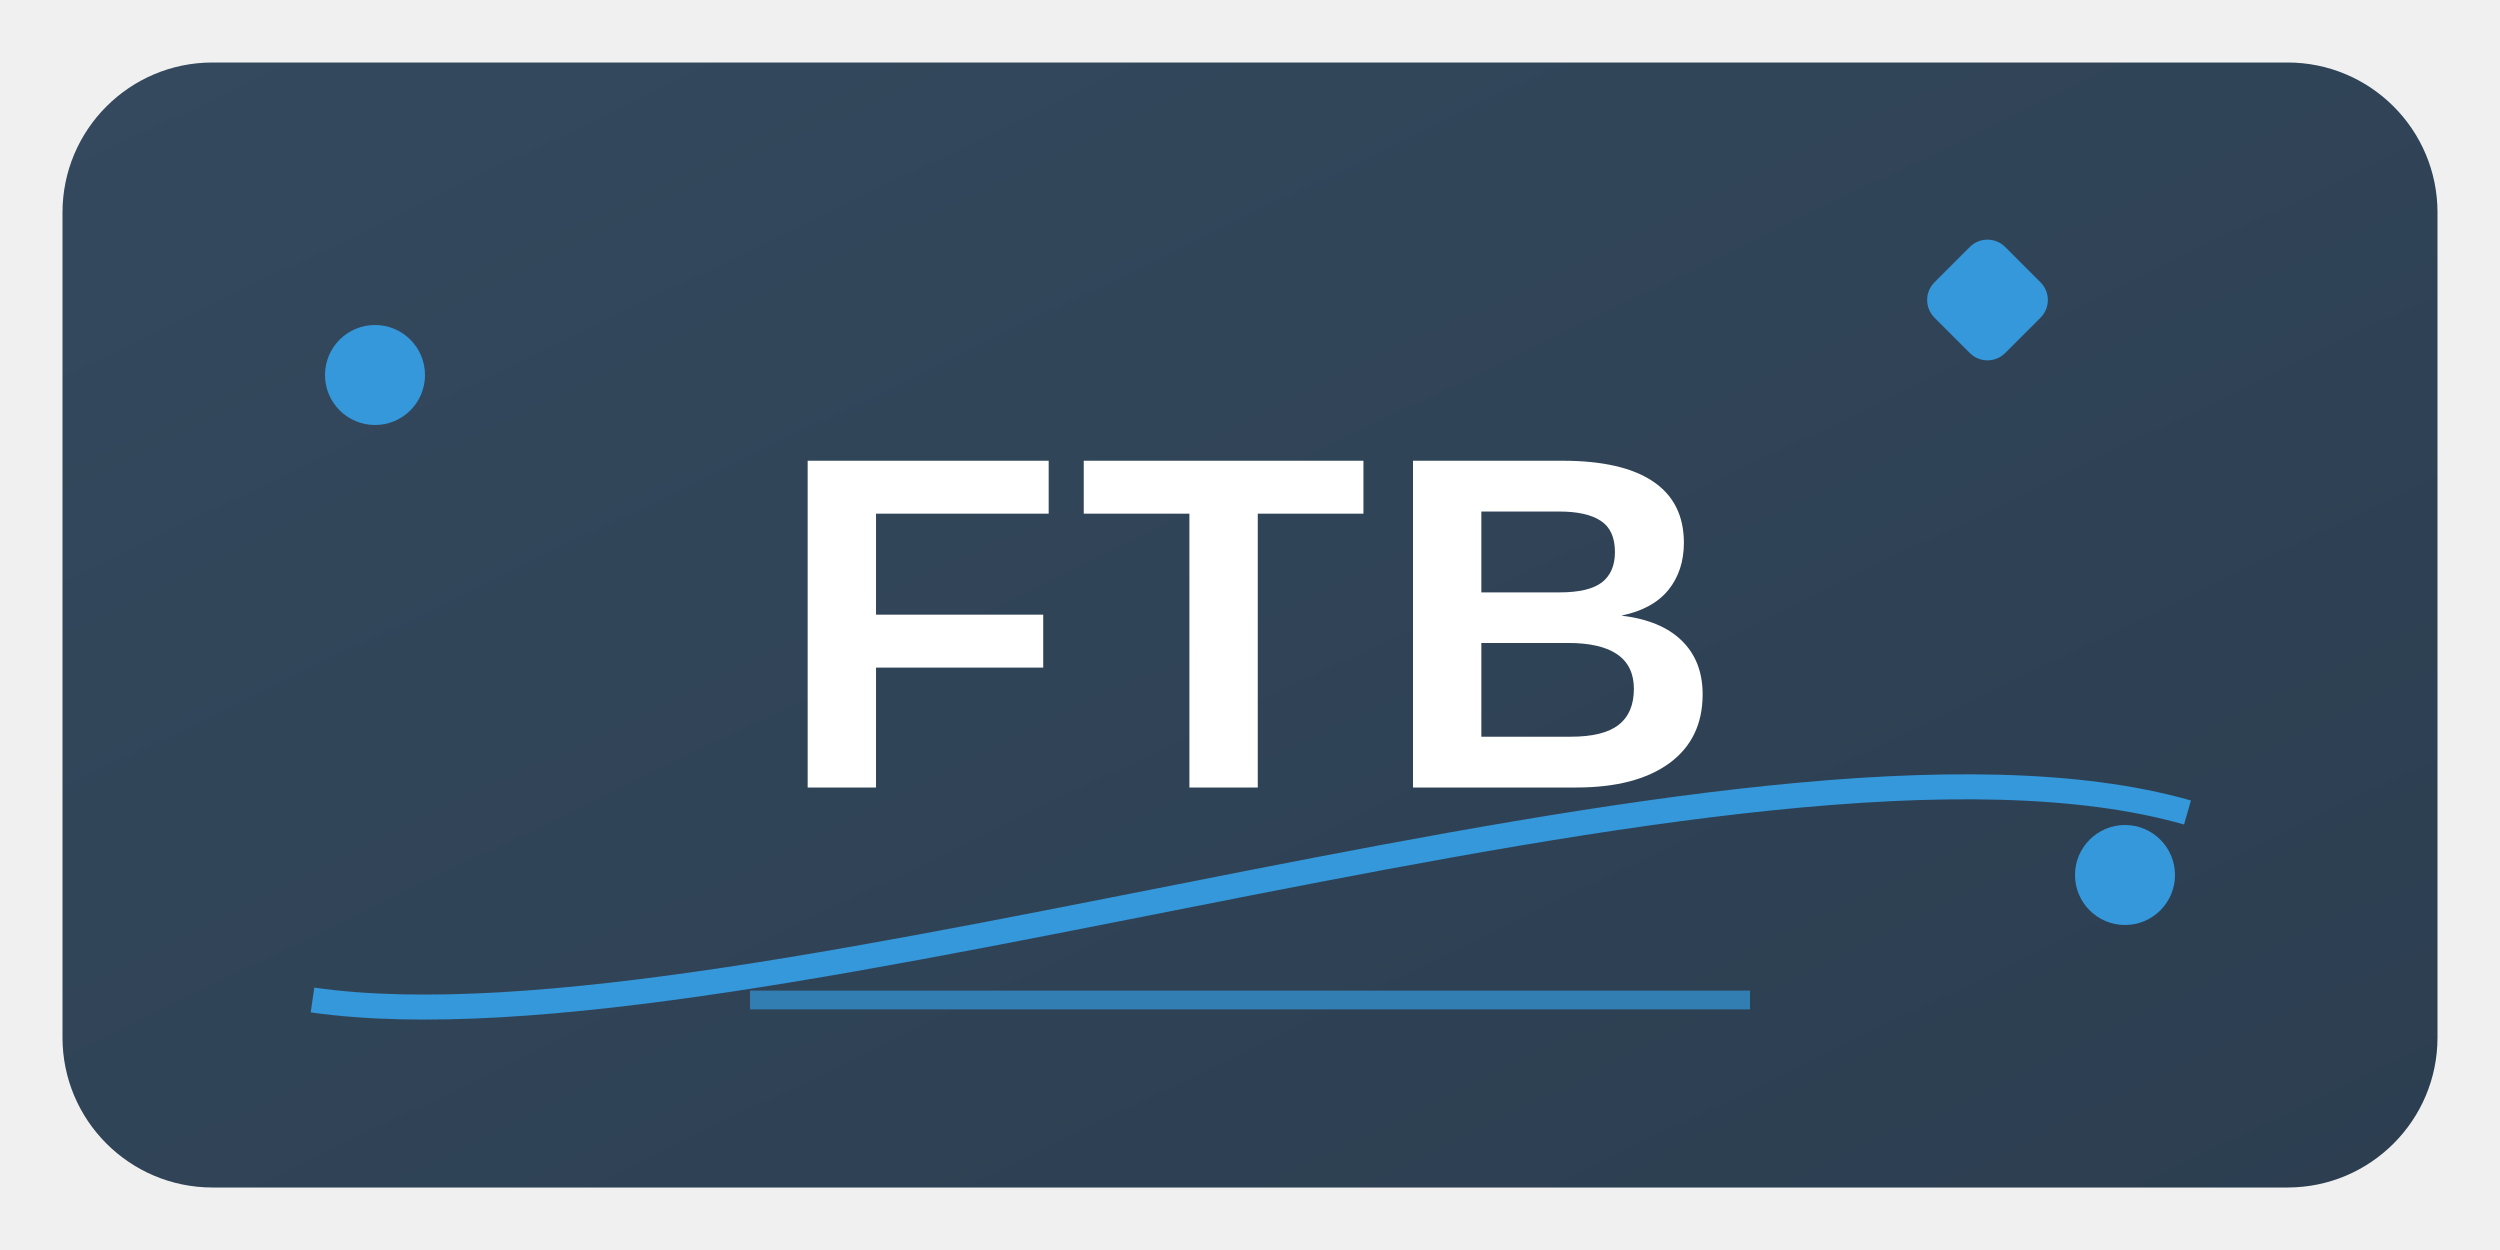
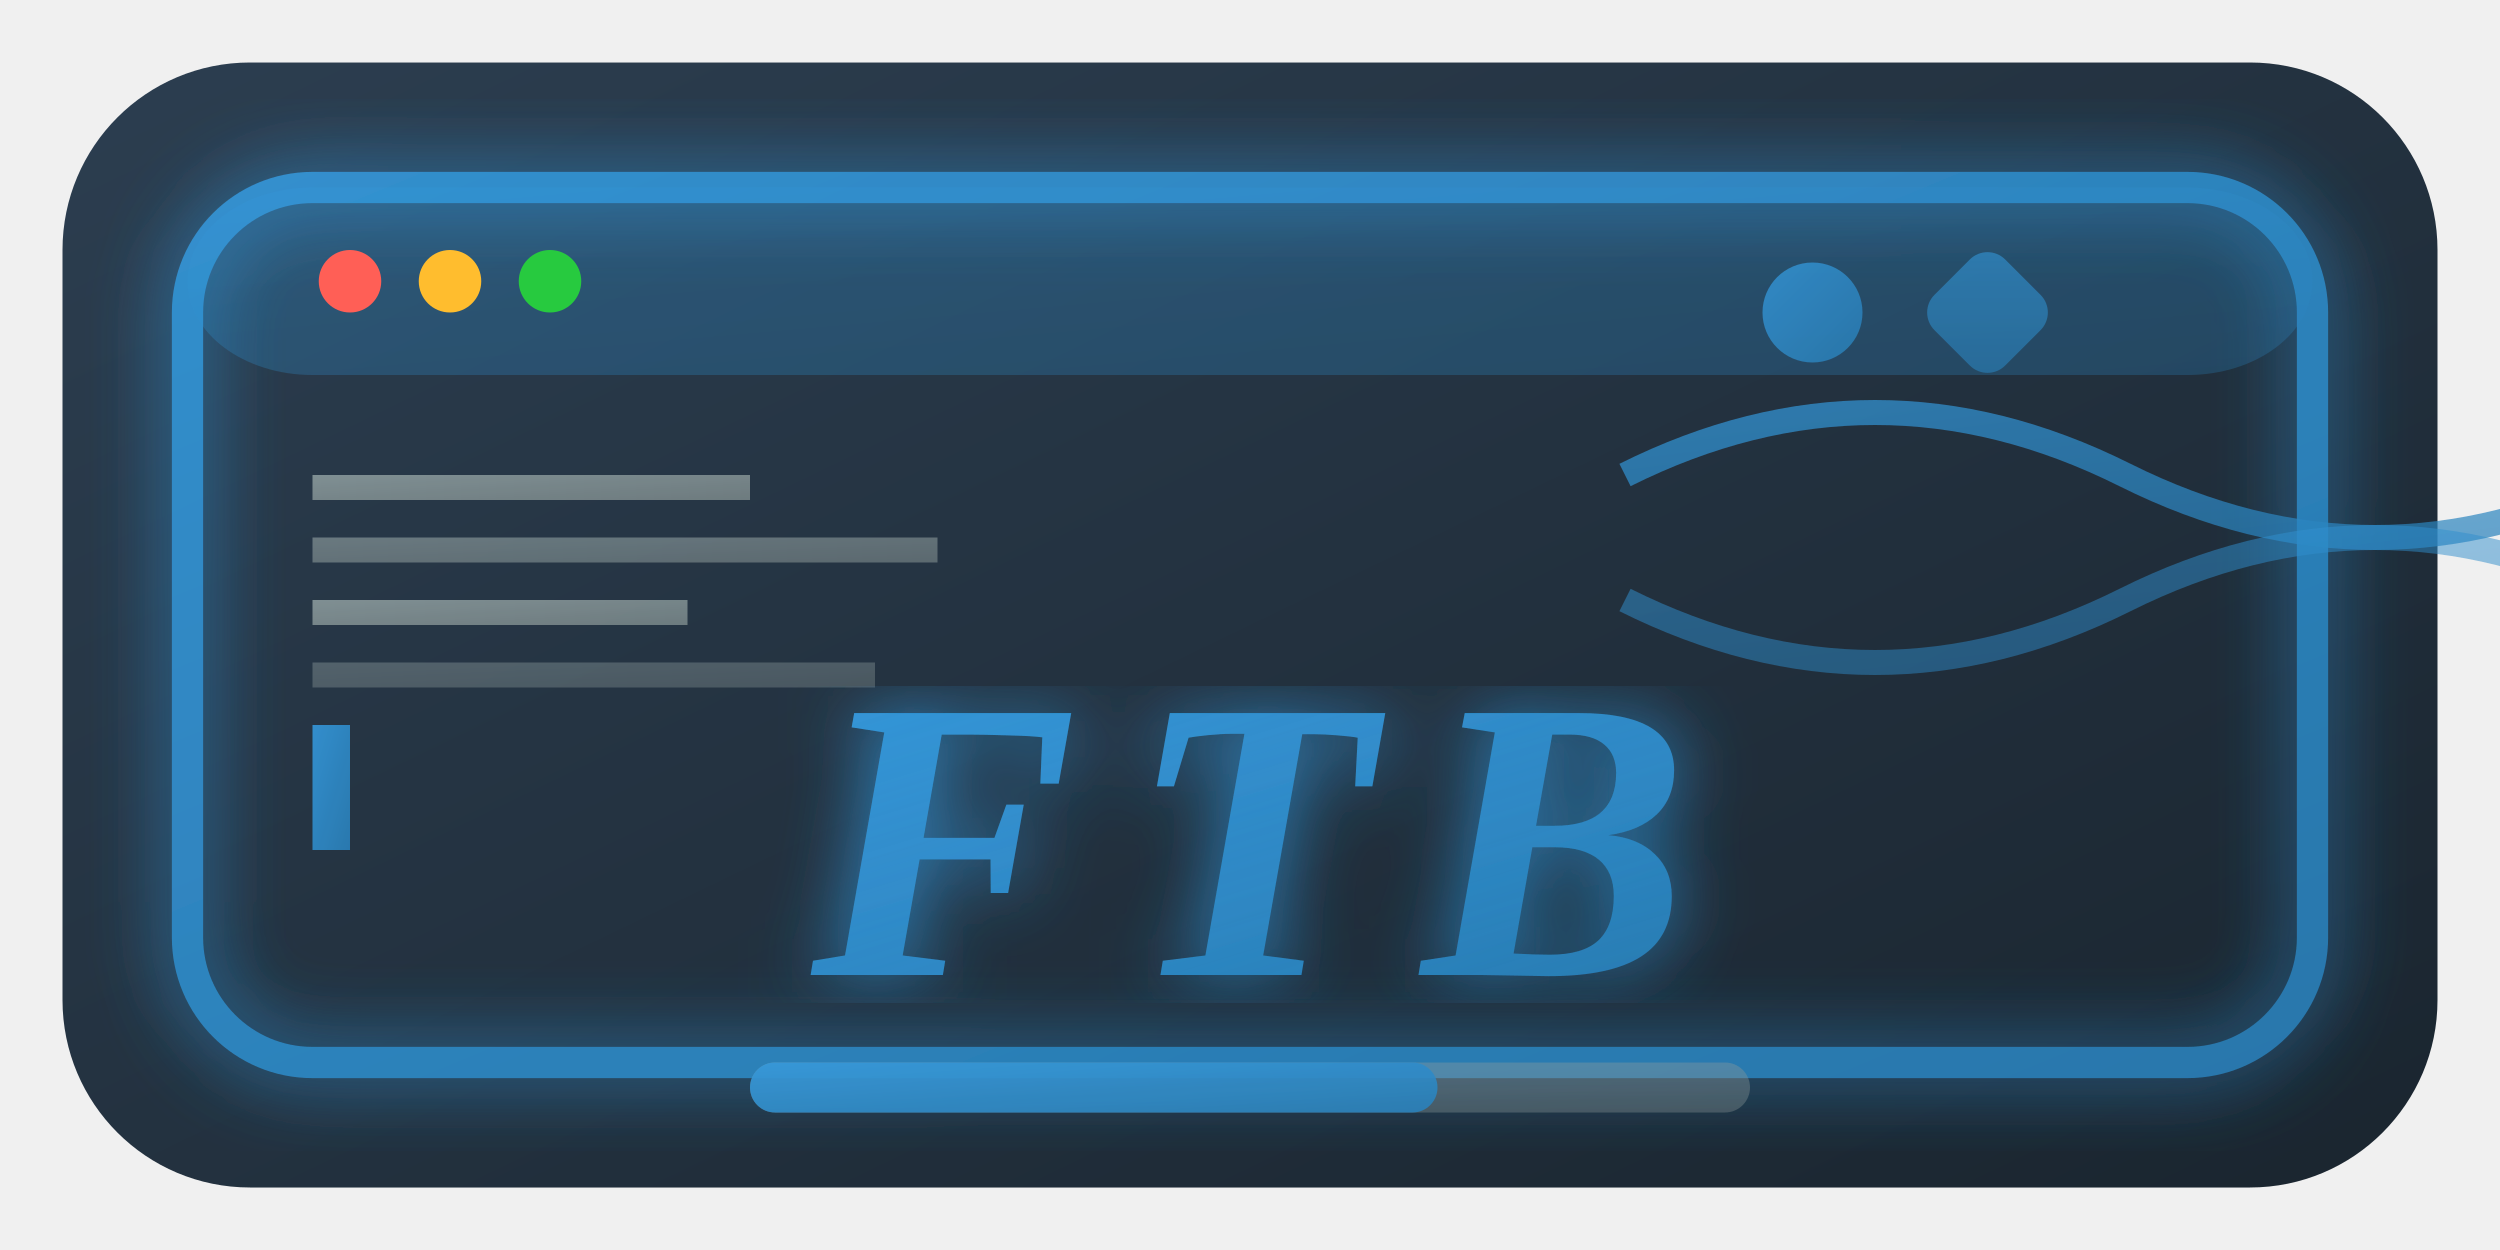
<svg xmlns="http://www.w3.org/2000/svg" viewBox="0 0 200 100" width="200" height="100">
-   <rect x="5" y="5" width="190" height="90" rx="12" ry="12" fill="url(#bgGradient)" />
+   <rect x="5" y="5" width="190" height="90" rx="15" ry="15" fill="url(#bgGradient)" />
  <defs>
    <linearGradient id="bgGradient" x1="0%" y1="0%" x2="100%" y2="100%">
-       <stop offset="0%" stop-color="#34495e" />
-       <stop offset="100%" stop-color="#2c3e50" />
+       <stop offset="0%" stop-color="#2c3e50" />
+       <stop offset="100%" stop-color="#1a252f" />
    </linearGradient>
+     <linearGradient id="terminalGradient" x1="0%" y1="0%" x2="100%" y2="100%">
+       <stop offset="0%" stop-color="#3498db" />
+       <stop offset="100%" stop-color="#2980b9" />
+     </linearGradient>
+     <linearGradient id="glowGradient" x1="0%" y1="0%" x2="100%" y2="100%">
+       <stop offset="0%" stop-color="#3498db" stop-opacity="0.5" />
+       <stop offset="100%" stop-color="#3498db" stop-opacity="0" />
+     </linearGradient>
+     <linearGradient id="grayGradient" x1="0%" y1="0%" x2="100%" y2="100%">
+       <stop offset="0%" stop-color="#95a5a6" />
+       <stop offset="100%" stop-color="#7f8c8d" />
+     </linearGradient>
+     <filter id="glow">
+       <feGaussianBlur stdDeviation="3" result="coloredBlur" />
+       <feMerge>
+         <feMergeNode in="coloredBlur" />
+         <feMergeNode in="SourceGraphic" />
+       </feMerge>
+     </filter>
  </defs>
-   <circle cx="30" cy="30" r="4" fill="#3498db" />
-   <circle cx="170" cy="70" r="4" fill="#3498db" />
-   <path d="M25,80 C60,85 140,55 175,65" stroke="#3498db" stroke-width="2" fill="none" />
-   <rect x="155" y="20" width="8" height="8" rx="2" fill="#3498db" transform="rotate(45, 159, 24)" />
-   <text x="100" y="63" font-family="'Segoe UI', Arial, sans-serif" font-size="38" font-weight="bold" text-anchor="middle" fill="white" letter-spacing="1">FTB</text>
-   <line x1="60" y1="80" x2="140" y2="80" stroke="#3498db" stroke-width="1.5" stroke-opacity="0.7" />
+   <rect x="15" y="15" width="170" height="70" rx="10" ry="10" fill="none" stroke="url(#terminalGradient)" stroke-width="2.5" opacity="0.9" filter="url(#glow)" />
+   <rect x="15" y="15" width="170" height="15" rx="10" ry="10" fill="url(#terminalGradient)" opacity="0.3" />
+   <circle cx="28" cy="22.5" r="2.5" fill="#ff5f56" />
+   <circle cx="36" cy="22.5" r="2.5" fill="#ffbd2e" />
+   <circle cx="44" cy="22.5" r="2.5" fill="#27ca3f" />
+   <rect x="25" y="38" width="35" height="2" fill="url(#grayGradient)" opacity="0.8" />
+   <rect x="25" y="43" width="50" height="2" fill="url(#grayGradient)" opacity="0.6" />
+   <rect x="25" y="48" width="30" height="2" fill="url(#grayGradient)" opacity="0.8" />
+   <rect x="25" y="53" width="45" height="2" fill="url(#grayGradient)" opacity="0.4" />
+   <rect x="25" y="58" width="3" height="10" fill="url(#terminalGradient)" opacity="0.9">
+     <animate attributeName="opacity" values="0.9;0.3;0.9" dur="2s" repeatCount="indefinite" />
+   </rect>
+   <path d="M130,38 Q150,28 170,38 T210,38" stroke="url(#terminalGradient)" stroke-width="2" fill="none" opacity="0.7" />
+   <path d="M130,48 Q150,58 170,48 T210,48" stroke="url(#terminalGradient)" stroke-width="2" fill="none" opacity="0.5" />
+   <circle cx="145" cy="25" r="4" fill="url(#terminalGradient)" opacity="0.8" />
+   <rect x="155" y="21" width="8" height="8" rx="2" fill="url(#terminalGradient)" opacity="0.6" transform="rotate(45, 159, 25)" />
+   <text x="100" y="78" font-family="'Times New Roman', serif" font-size="32" font-weight="bold" font-style="italic" text-anchor="middle" fill="url(#terminalGradient)" letter-spacing="4" opacity="0.95" filter="url(#glow)">FTB</text>
+   <text x="100" y="78" font-family="'Times New Roman', serif" font-size="32" font-weight="bold" font-style="italic" text-anchor="middle" fill="url(#glowGradient)" letter-spacing="4" opacity="0.6">FTB</text>
+   <rect x="60" y="85" width="80" height="4" rx="2" fill="url(#grayGradient)" opacity="0.4" />
+   <rect x="60" y="85" width="55" height="4" rx="2" fill="url(#terminalGradient)" opacity="0.9" />
+   <line x1="25" y1="35" x2="175" y2="35" stroke="url(#terminalGradient)" stroke-width="1" opacity="0.3" />
</svg>
